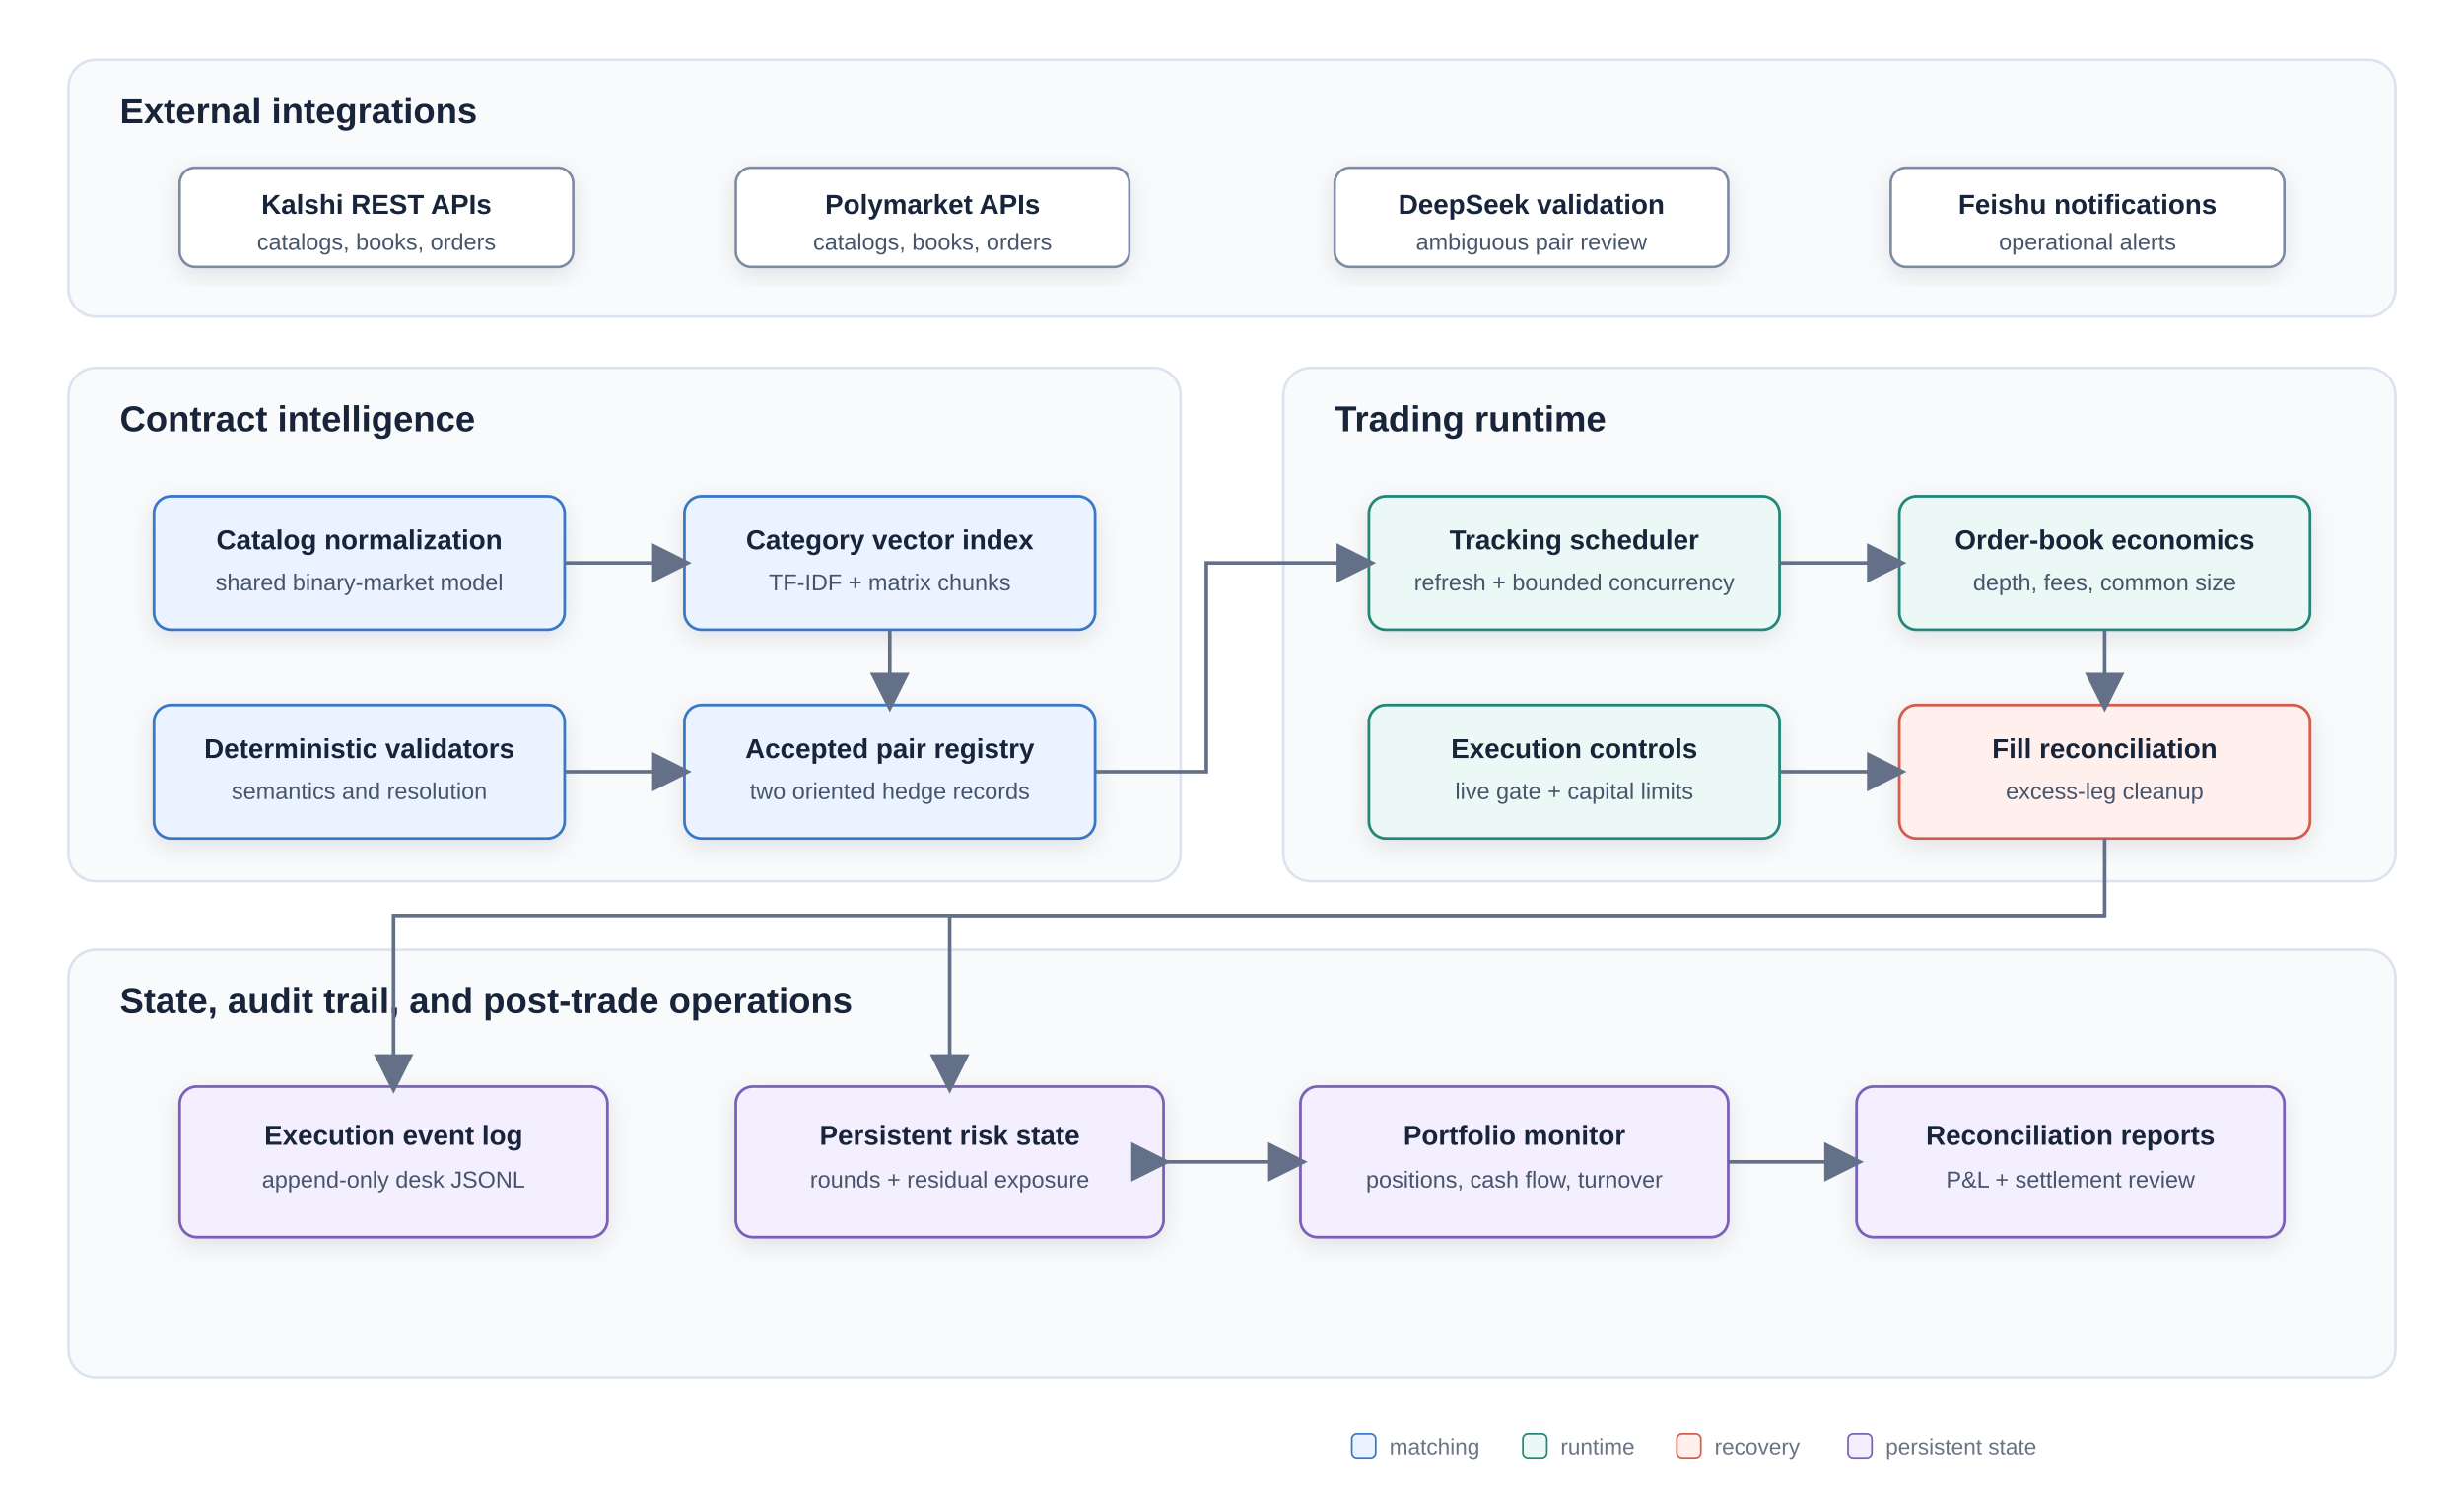
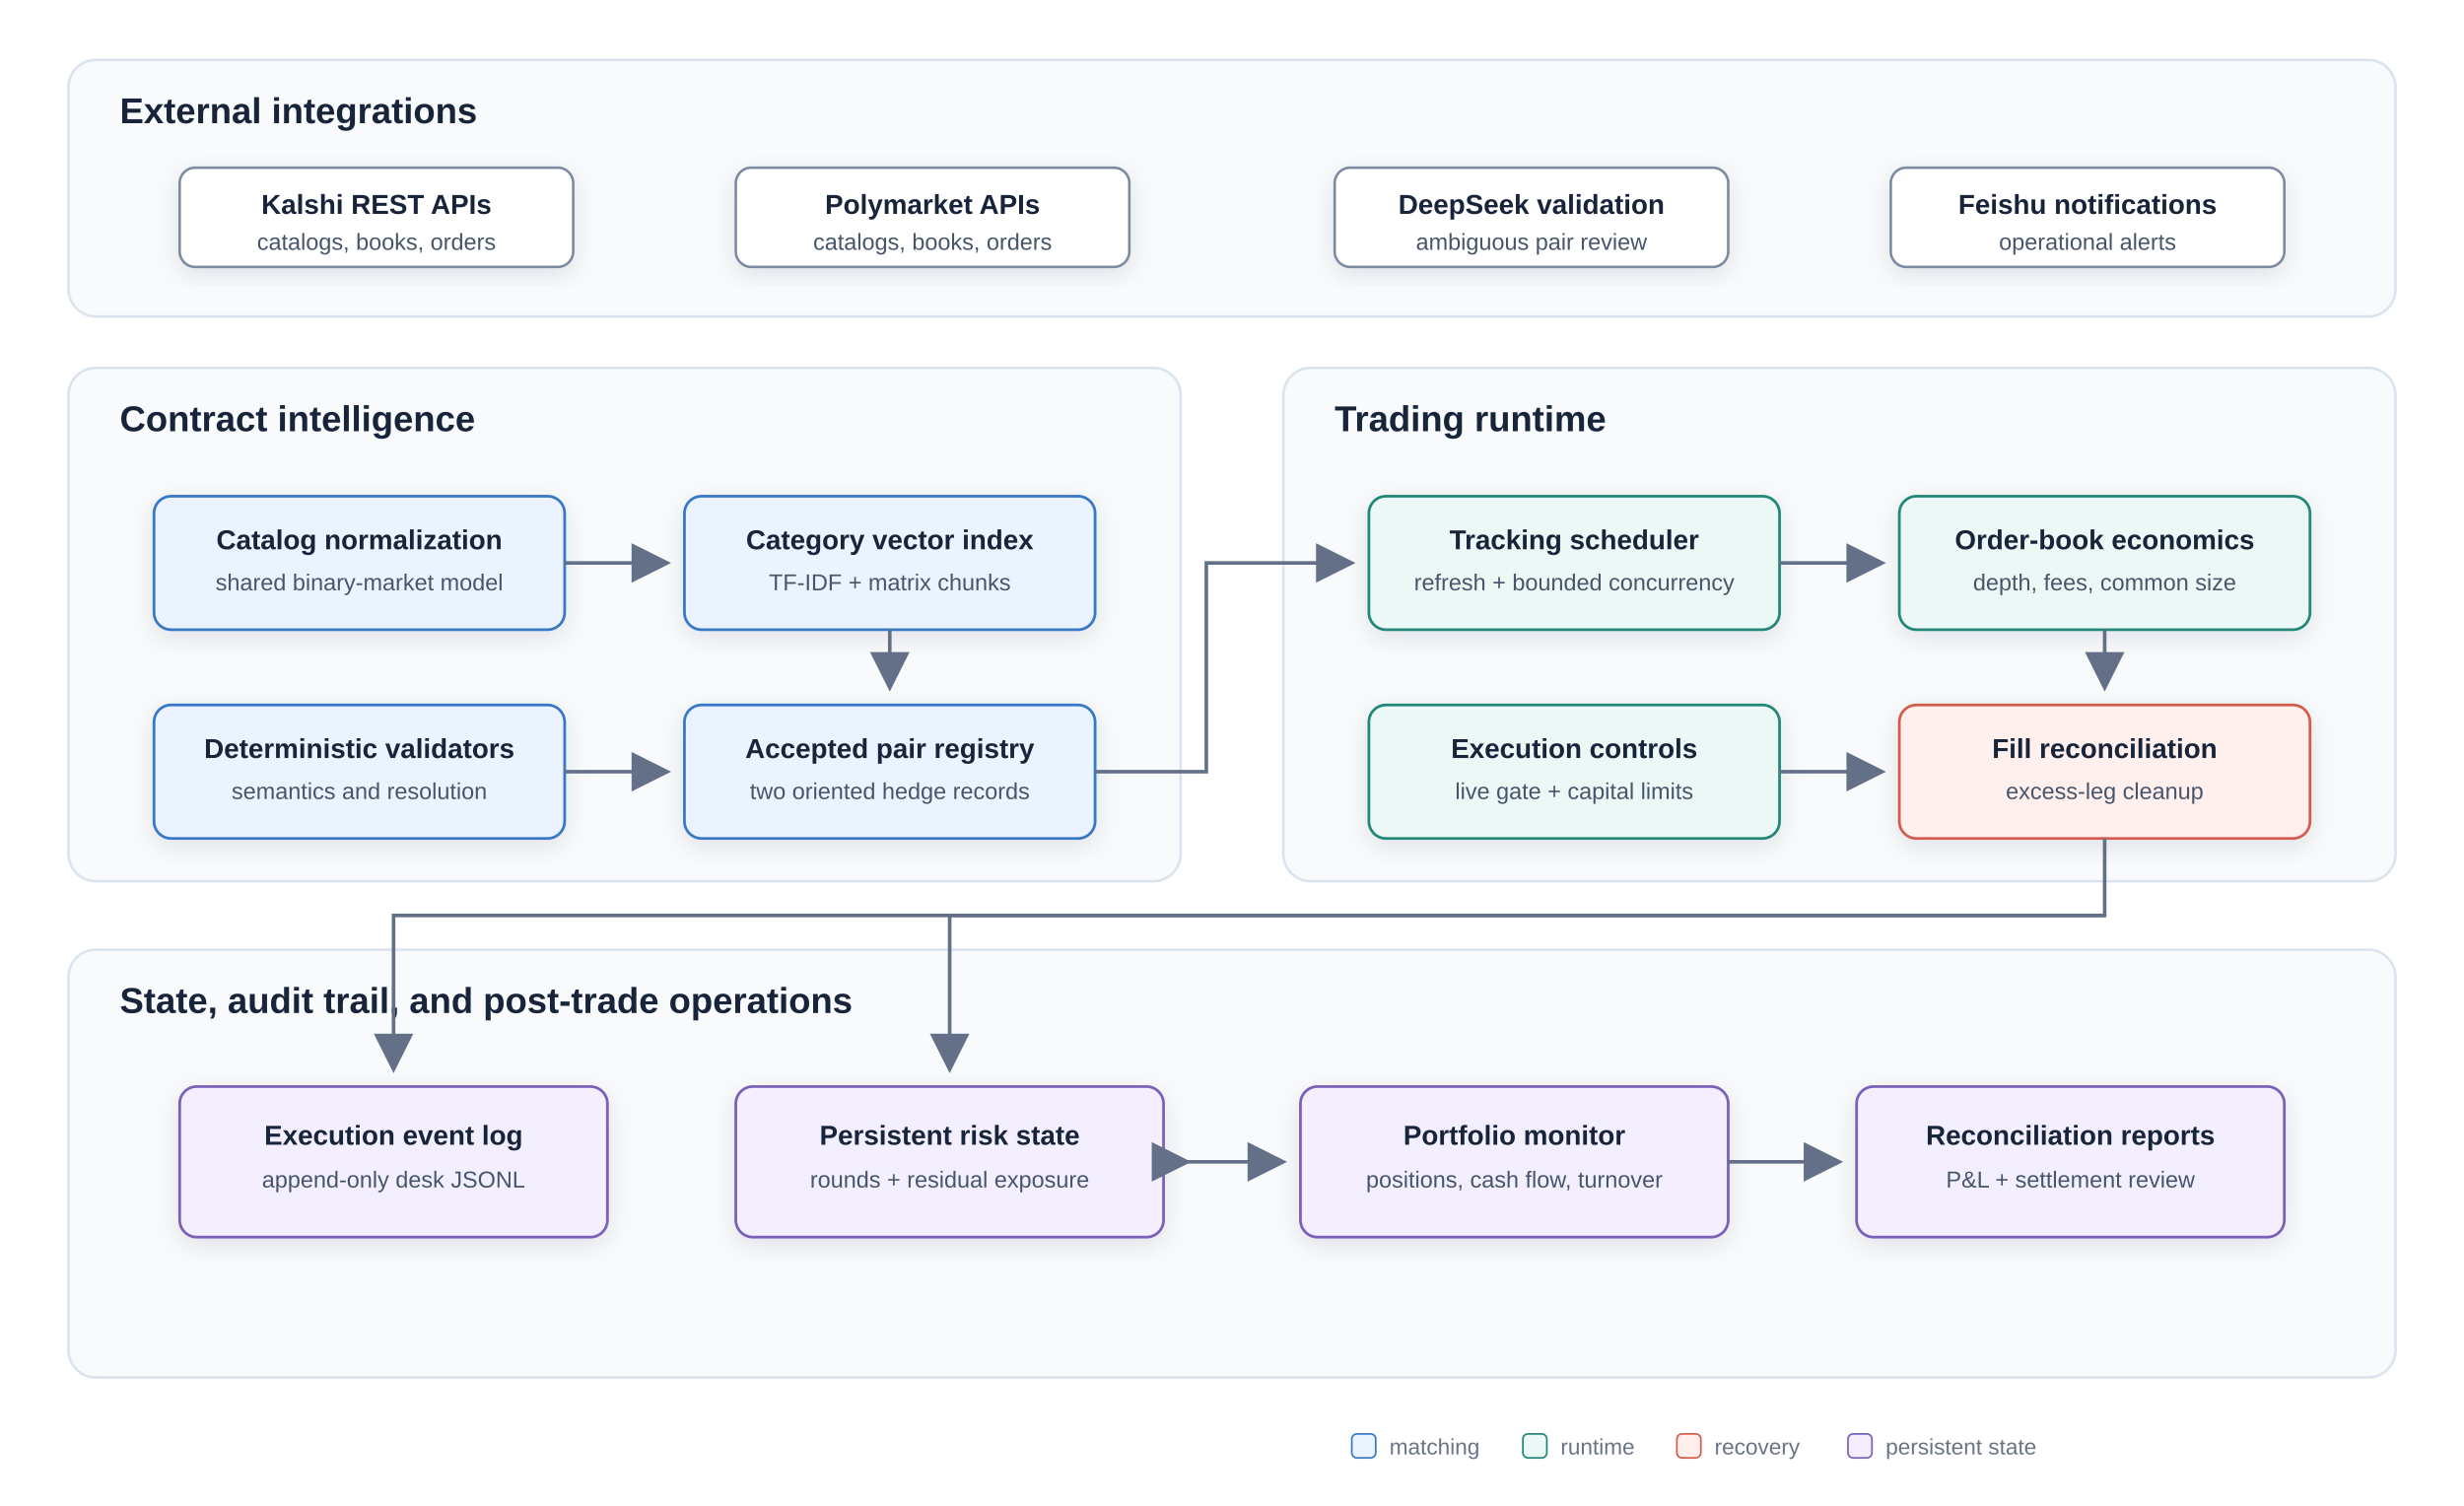
<svg xmlns="http://www.w3.org/2000/svg" width="1440" height="880" viewBox="0 0 1440 880" role="img" aria-labelledby="title desc">
  <defs>
    <filter id="shadow" x="-20%" y="-20%" width="140%" height="140%">
      <feDropShadow dx="0" dy="4" stdDeviation="7" flood-color="#14213d" flood-opacity="0.10" />
    </filter>
    <marker id="arrow" markerWidth="11" markerHeight="11" refX="9" refY="5.5" orient="auto">
      <path d="M0 0 L11 5.5 L0 11 Z" fill="#637088" />
    </marker>
    <style>
      .panel{fill:#f8fafc;stroke:#dbe3ee;stroke-width:1.5}.integration{fill:#fff;stroke:#7b8aa2;stroke-width:1.5;filter:url(#shadow)}.research{fill:#eaf3ff;stroke:#3878c7;stroke-width:1.6;filter:url(#shadow)}.runtime{fill:#ecf8f5;stroke:#238777;stroke-width:1.6;filter:url(#shadow)}.record{fill:#f3efff;stroke:#7a61b8;stroke-width:1.6;filter:url(#shadow)}.recovery{fill:#fff0ed;stroke:#d45c4d;stroke-width:1.6;filter:url(#shadow)}
      .heading{font:700 21px Arial,sans-serif;fill:#17243a}.label{font:700 16px Arial,sans-serif;fill:#17243a;text-anchor:middle}.small{font:13.5px Arial,sans-serif;fill:#47556b;text-anchor:middle}.flow{fill:none;stroke:#637088;stroke-width:2.1;marker-end:url(#arrow)}.bidirectional{fill:none;stroke:#637088;stroke-width:2.1;marker-start:url(#arrow);marker-end:url(#arrow)}.note{font:13px Arial,sans-serif;fill:#6a7485}
    </style>
  </defs>
  <rect width="1440" height="880" fill="#fff" />
  <rect class="panel" x="40" y="35" width="1360" height="150" rx="16" />
  <text class="heading" x="70" y="72">External integrations</text>
  <rect class="integration" x="105" y="98" width="230" height="58" rx="9" />
  <text class="label" x="220" y="125">Kalshi REST APIs</text>
  <text class="small" x="220" y="146">catalogs, books, orders</text>
  <rect class="integration" x="430" y="98" width="230" height="58" rx="9" />
  <text class="label" x="545" y="125">Polymarket APIs</text>
  <text class="small" x="545" y="146">catalogs, books, orders</text>
  <rect class="integration" x="780" y="98" width="230" height="58" rx="9" />
  <text class="label" x="895" y="125">DeepSeek validation</text>
  <text class="small" x="895" y="146">ambiguous pair review</text>
  <rect class="integration" x="1105" y="98" width="230" height="58" rx="9" />
  <text class="label" x="1220" y="125">Feishu notifications</text>
  <text class="small" x="1220" y="146">operational alerts</text>
  <rect class="panel" x="40" y="215" width="650" height="300" rx="16" />
  <text class="heading" x="70" y="252">Contract intelligence</text>
  <rect class="research" x="90" y="290" width="240" height="78" rx="10" />
  <text class="label" x="210" y="321">Catalog normalization</text>
  <text class="small" x="210" y="345">shared binary-market model</text>
  <rect class="research" x="400" y="290" width="240" height="78" rx="10" />
  <text class="label" x="520" y="321">Category vector index</text>
  <text class="small" x="520" y="345">TF-IDF + matrix chunks</text>
  <rect class="research" x="90" y="412" width="240" height="78" rx="10" />
  <text class="label" x="210" y="443">Deterministic validators</text>
  <text class="small" x="210" y="467">semantics and resolution</text>
  <rect class="research" x="400" y="412" width="240" height="78" rx="10" />
  <text class="label" x="520" y="443">Accepted pair registry</text>
  <text class="small" x="520" y="467">two oriented hedge records</text>
-   <path class="flow" d="M330 329 H400" />
-   <path class="flow" d="M520 368 V412" />
-   <path class="flow" d="M330 451 H400" />
+   <path class="flow" d="M330 329 H388" />
+   <path class="flow" d="M520 368 V400" />
+   <path class="flow" d="M330 451 H388" />
  <rect class="panel" x="750" y="215" width="650" height="300" rx="16" />
  <text class="heading" x="780" y="252">Trading runtime</text>
  <rect class="runtime" x="800" y="290" width="240" height="78" rx="10" />
  <text class="label" x="920" y="321">Tracking scheduler</text>
  <text class="small" x="920" y="345">refresh + bounded concurrency</text>
  <rect class="runtime" x="1110" y="290" width="240" height="78" rx="10" />
  <text class="label" x="1230" y="321">Order-book economics</text>
  <text class="small" x="1230" y="345">depth, fees, common size</text>
  <rect class="runtime" x="800" y="412" width="240" height="78" rx="10" />
  <text class="label" x="920" y="443">Execution controls</text>
  <text class="small" x="920" y="467">live gate + capital limits</text>
  <rect class="recovery" x="1110" y="412" width="240" height="78" rx="10" />
  <text class="label" x="1230" y="443">Fill reconciliation</text>
  <text class="small" x="1230" y="467">excess-leg cleanup</text>
-   <path class="flow" d="M1040 329 H1110" />
-   <path class="flow" d="M1230 368 V412" />
-   <path class="flow" d="M1040 451 H1110" />
-   <path class="flow" d="M640 451 H705 V329 H800" />
+   <path class="flow" d="M1040 329 H1098" />
+   <path class="flow" d="M1230 368 V400" />
+   <path class="flow" d="M1040 451 H1098" />
+   <path class="flow" d="M640 451 H705 V329 H788" />
  <rect class="panel" x="40" y="555" width="1360" height="250" rx="16" />
  <text class="heading" x="70" y="592">State, audit trail, and post-trade operations</text>
  <rect class="record" x="105" y="635" width="250" height="88" rx="10" />
  <text class="label" x="230" y="669">Execution event log</text>
  <text class="small" x="230" y="694">append-only desk JSONL</text>
  <rect class="record" x="430" y="635" width="250" height="88" rx="10" />
  <text class="label" x="555" y="669">Persistent risk state</text>
  <text class="small" x="555" y="694">rounds + residual exposure</text>
  <rect class="record" x="760" y="635" width="250" height="88" rx="10" />
  <text class="label" x="885" y="669">Portfolio monitor</text>
  <text class="small" x="885" y="694">positions, cash flow, turnover</text>
  <rect class="record" x="1085" y="635" width="250" height="88" rx="10" />
  <text class="label" x="1210" y="669">Reconciliation reports</text>
  <text class="small" x="1210" y="694">P&amp;L + settlement review</text>
-   <path class="flow" d="M1230 490 V535 H230 V635" />
-   <path class="flow" d="M1230 535 H555 V635" />
-   <path class="bidirectional" d="M680 679 H760" />
-   <path class="flow" d="M1010 679 H1085" />
+   <path class="flow" d="M1230 490 V535 H230 V623" />
+   <path class="flow" d="M1230 535 H555 V623" />
+   <path class="bidirectional" d="M692 679 H748" />
+   <path class="flow" d="M1010 679 H1073" />
  <rect x="790" y="838" width="14" height="14" rx="3" fill="#eaf3ff" stroke="#3878c7" />
  <text class="note" x="812" y="850">matching</text>
  <rect x="890" y="838" width="14" height="14" rx="3" fill="#ecf8f5" stroke="#238777" />
  <text class="note" x="912" y="850">runtime</text>
  <rect x="980" y="838" width="14" height="14" rx="3" fill="#fff0ed" stroke="#d45c4d" />
  <text class="note" x="1002" y="850">recovery</text>
  <rect x="1080" y="838" width="14" height="14" rx="3" fill="#f3efff" stroke="#7a61b8" />
  <text class="note" x="1102" y="850">persistent state</text>
</svg>
